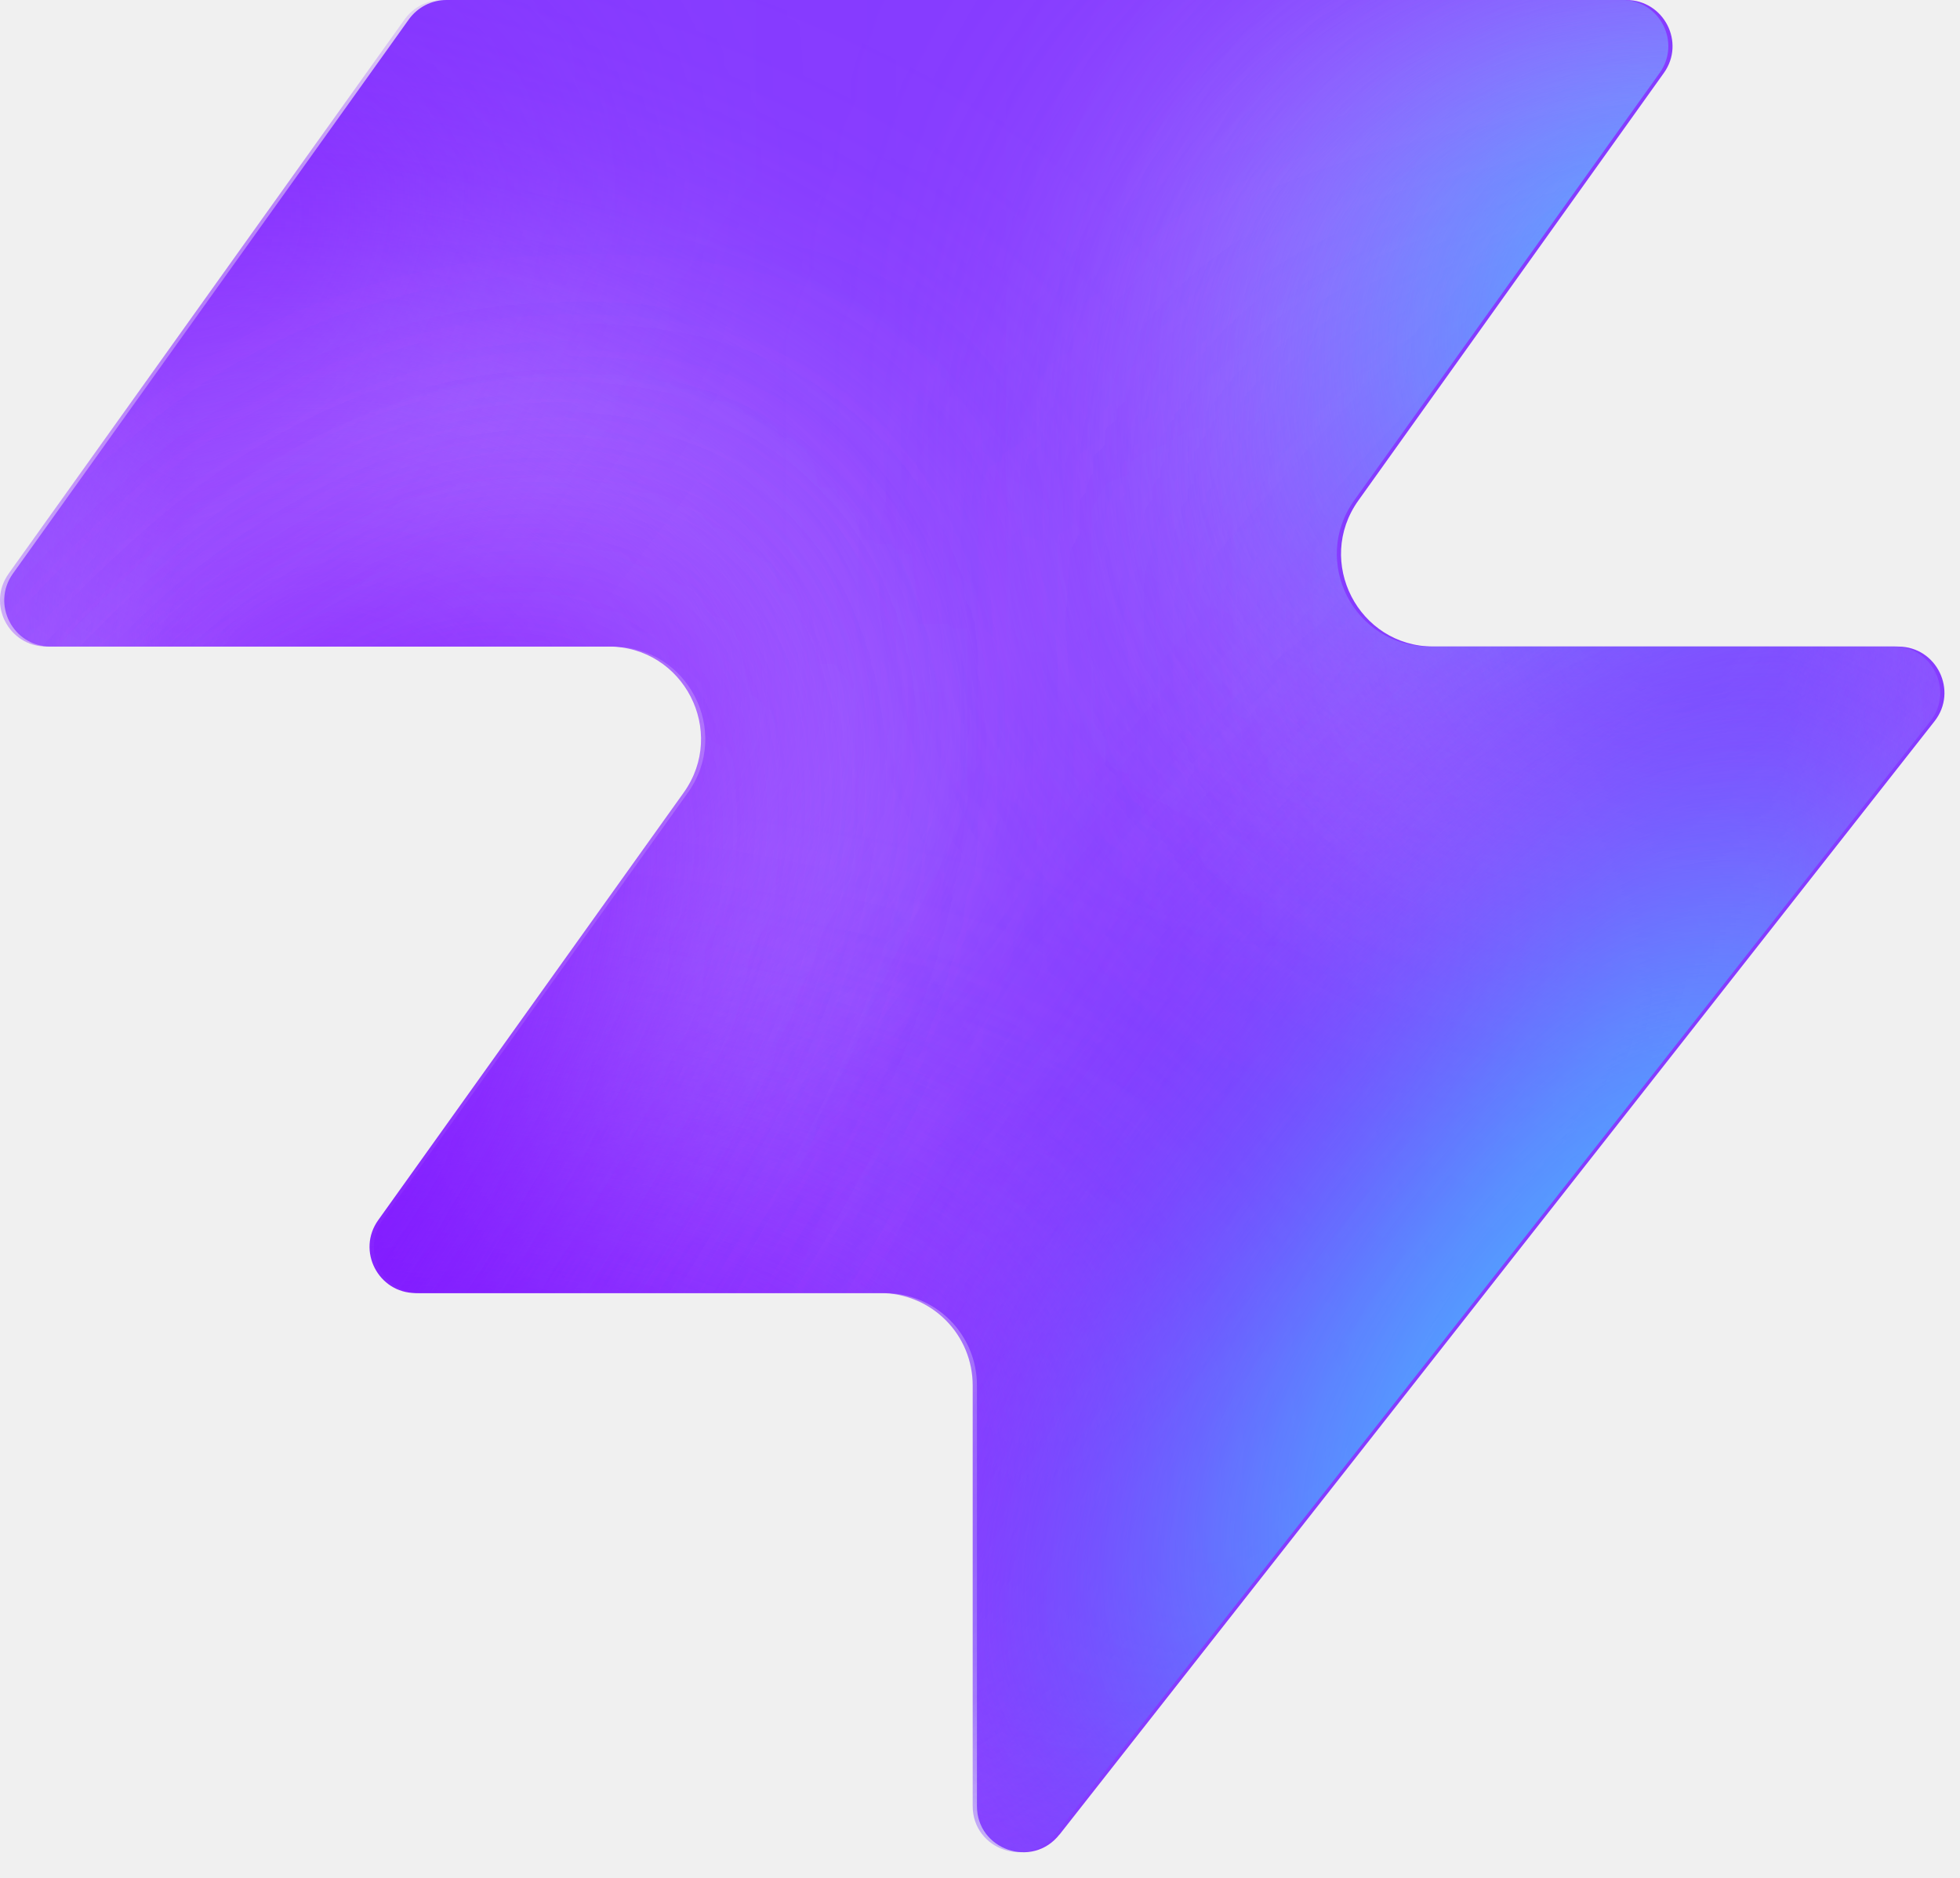
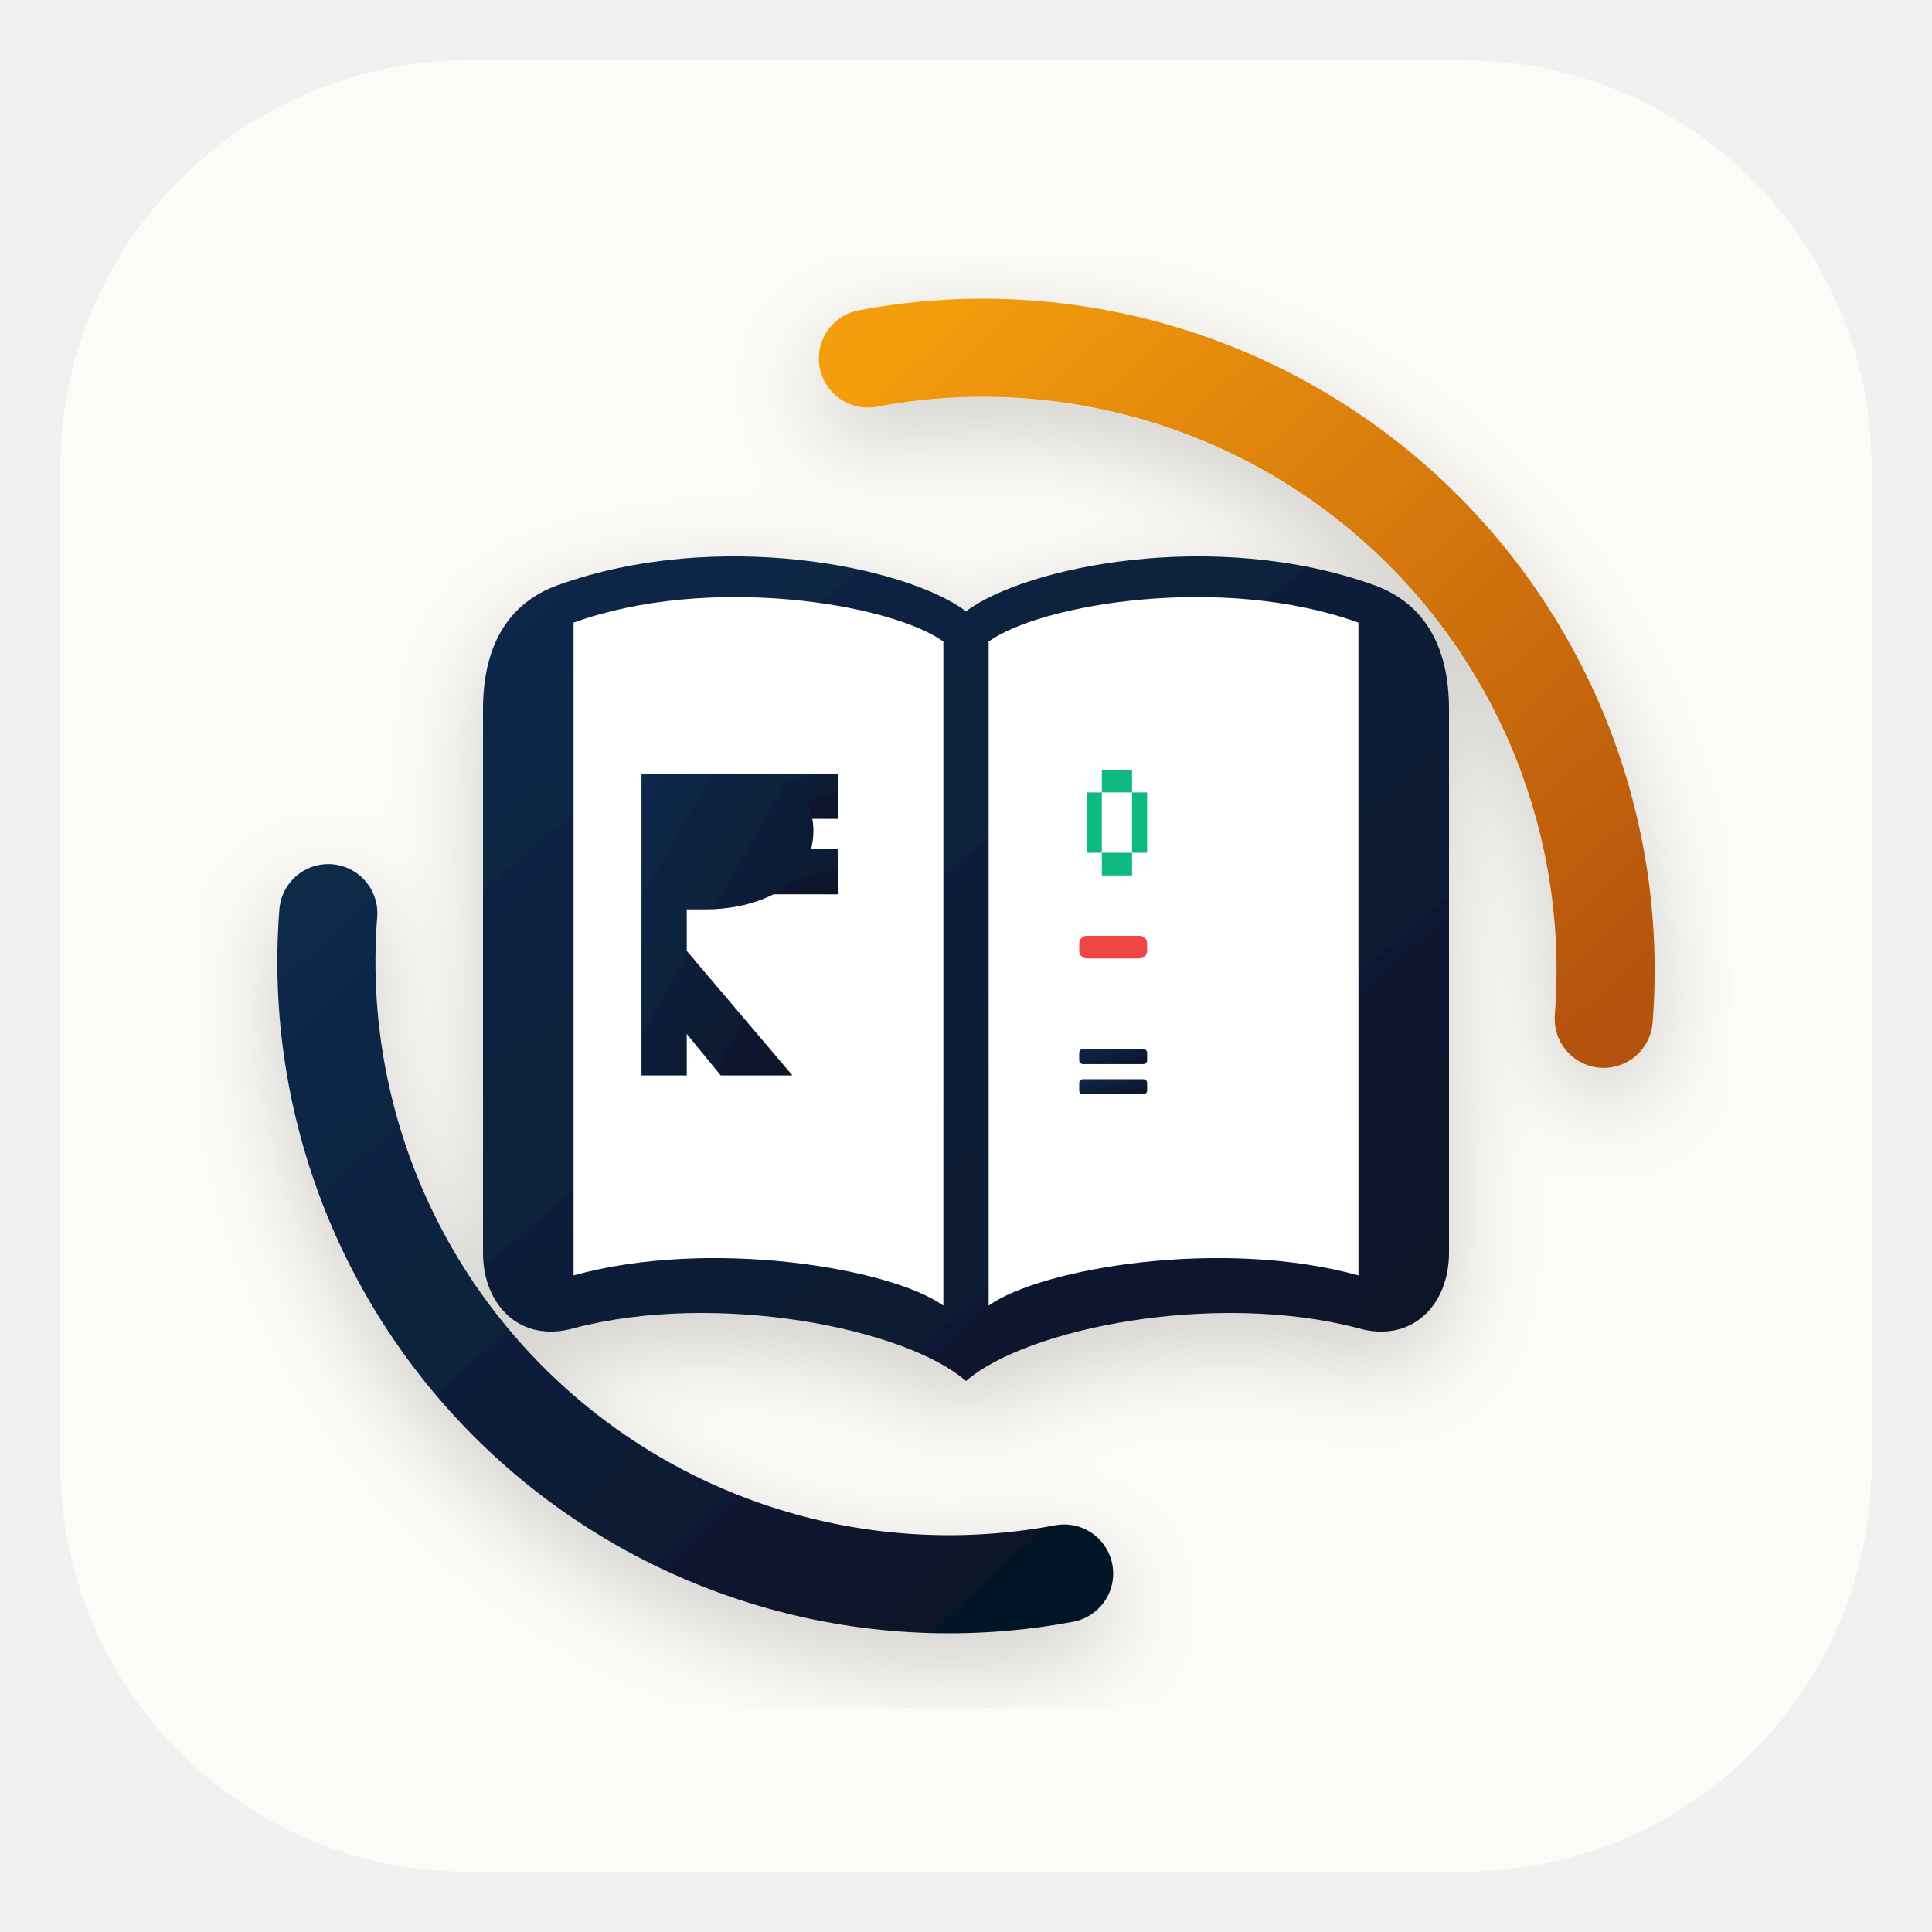
- <svg xmlns="http://www.w3.org/2000/svg" width="48" height="46" fill="none" viewBox="0 0 48 46">
-   <path fill="#863bff" d="M25.946 44.938c-.664.845-2.021.375-2.021-.698V33.937a2.26 2.26 0 0 0-2.262-2.262H10.287c-.92 0-1.456-1.04-.92-1.788l7.48-10.471c1.07-1.497 0-3.578-1.842-3.578H1.237c-.92 0-1.456-1.04-.92-1.788L10.013.474c.214-.297.556-.474.92-.474h28.894c.92 0 1.456 1.04.92 1.788l-7.48 10.471c-1.07 1.498 0 3.579 1.842 3.579h11.377c.943 0 1.473 1.088.89 1.83L25.947 44.94z" style="fill:#863bff;fill:color(display-p3 .525 .23 1);fill-opacity:1" />
-   <mask id="a" width="48" height="46" x="0" y="0" maskUnits="userSpaceOnUse" style="mask-type:alpha">
-     <path fill="#000" d="M25.842 44.938c-.664.844-2.021.375-2.021-.698V33.937a2.26 2.26 0 0 0-2.262-2.262H10.183c-.92 0-1.456-1.04-.92-1.788l7.48-10.471c1.07-1.498 0-3.579-1.842-3.579H1.133c-.92 0-1.456-1.04-.92-1.787L9.91.473c.214-.297.556-.474.92-.474h28.894c.92 0 1.456 1.04.92 1.788l-7.48 10.471c-1.07 1.498 0 3.578 1.842 3.578h11.377c.943 0 1.473 1.088.89 1.832L25.843 44.94z" style="fill:#000;fill-opacity:1" />
-   </mask>
-   <g mask="url(#a)">
-     <g filter="url(#b)">
-       <ellipse cx="5.508" cy="14.704" fill="#ede6ff" rx="5.508" ry="14.704" style="fill:#ede6ff;fill:color(display-p3 .927 .903 1);fill-opacity:1" transform="matrix(.00324 1 1 -.00324 -4.47 31.516)" />
-     </g>
-     <g filter="url(#c)">
-       <ellipse cx="10.399" cy="29.851" fill="#ede6ff" rx="10.399" ry="29.851" style="fill:#ede6ff;fill:color(display-p3 .927 .903 1);fill-opacity:1" transform="matrix(.00324 1 1 -.00324 -39.328 7.883)" />
-     </g>
-     <g filter="url(#d)">
-       <ellipse cx="5.508" cy="30.487" fill="#7e14ff" rx="5.508" ry="30.487" style="fill:#7e14ff;fill:color(display-p3 .492 .077 1);fill-opacity:1" transform="rotate(89.814 -25.913 -14.639)scale(1 -1)" />
-     </g>
-     <g filter="url(#e)">
-       <ellipse cx="5.508" cy="30.599" fill="#7e14ff" rx="5.508" ry="30.599" style="fill:#7e14ff;fill:color(display-p3 .492 .077 1);fill-opacity:1" transform="rotate(89.814 -32.644 -3.334)scale(1 -1)" />
-     </g>
-     <g filter="url(#f)">
-       <ellipse cx="5.508" cy="30.599" fill="#7e14ff" rx="5.508" ry="30.599" style="fill:#7e14ff;fill:color(display-p3 .492 .077 1);fill-opacity:1" transform="matrix(.00324 1 1 -.00324 -34.34 30.47)" />
-     </g>
-     <g filter="url(#g)">
-       <ellipse cx="14.072" cy="22.078" fill="#ede6ff" rx="14.072" ry="22.078" style="fill:#ede6ff;fill:color(display-p3 .927 .903 1);fill-opacity:1" transform="rotate(93.35 24.506 48.493)scale(-1 1)" />
-     </g>
-     <g filter="url(#h)">
-       <ellipse cx="3.47" cy="21.501" fill="#7e14ff" rx="3.47" ry="21.501" style="fill:#7e14ff;fill:color(display-p3 .492 .077 1);fill-opacity:1" transform="rotate(89.009 28.708 47.59)scale(-1 1)" />
-     </g>
-     <g filter="url(#i)">
-       <ellipse cx="3.47" cy="21.501" fill="#7e14ff" rx="3.47" ry="21.501" style="fill:#7e14ff;fill:color(display-p3 .492 .077 1);fill-opacity:1" transform="rotate(89.009 28.708 47.59)scale(-1 1)" />
-     </g>
-     <g filter="url(#j)">
-       <ellipse cx=".387" cy="8.972" fill="#7e14ff" rx="4.407" ry="29.108" style="fill:#7e14ff;fill:color(display-p3 .492 .077 1);fill-opacity:1" transform="rotate(39.51 .387 8.972)" />
-     </g>
-     <g filter="url(#k)">
-       <ellipse cx="47.523" cy="-6.092" fill="#7e14ff" rx="4.407" ry="29.108" style="fill:#7e14ff;fill:color(display-p3 .492 .077 1);fill-opacity:1" transform="rotate(37.892 47.523 -6.092)" />
-     </g>
-     <g filter="url(#l)">
-       <ellipse cx="41.412" cy="6.333" fill="#47bfff" rx="5.971" ry="9.665" style="fill:#47bfff;fill:color(display-p3 .28 .748 1);fill-opacity:1" transform="rotate(37.892 41.412 6.333)" />
-     </g>
-     <g filter="url(#m)">
-       <ellipse cx="-1.879" cy="38.332" fill="#7e14ff" rx="4.407" ry="29.108" style="fill:#7e14ff;fill:color(display-p3 .492 .077 1);fill-opacity:1" transform="rotate(37.892 -1.88 38.332)" />
-     </g>
-     <g filter="url(#n)">
-       <ellipse cx="-1.879" cy="38.332" fill="#7e14ff" rx="4.407" ry="29.108" style="fill:#7e14ff;fill:color(display-p3 .492 .077 1);fill-opacity:1" transform="rotate(37.892 -1.88 38.332)" />
-     </g>
-     <g filter="url(#o)">
-       <ellipse cx="35.651" cy="29.907" fill="#7e14ff" rx="4.407" ry="29.108" style="fill:#7e14ff;fill:color(display-p3 .492 .077 1);fill-opacity:1" transform="rotate(37.892 35.651 29.907)" />
-     </g>
-     <g filter="url(#p)">
-       <ellipse cx="38.418" cy="32.4" fill="#47bfff" rx="5.971" ry="15.297" style="fill:#47bfff;fill:color(display-p3 .28 .748 1);fill-opacity:1" transform="rotate(37.892 38.418 32.4)" />
-     </g>
-   </g>
+ <svg xmlns="http://www.w3.org/2000/svg" viewBox="0 0 512 512" width="100%" height="100%">
  <defs>
-     <filter id="b" width="60.045" height="41.654" x="-19.77" y="16.149" color-interpolation-filters="sRGB" filterUnits="userSpaceOnUse">
-       <feFlood flood-opacity="0" result="BackgroundImageFix" />
-       <feBlend in="SourceGraphic" in2="BackgroundImageFix" result="shape" />
-       <feGaussianBlur result="effect1_foregroundBlur_2002_17158" stdDeviation="7.659" />
-     </filter>
-     <filter id="c" width="90.34" height="51.437" x="-54.613" y="-7.533" color-interpolation-filters="sRGB" filterUnits="userSpaceOnUse">
-       <feFlood flood-opacity="0" result="BackgroundImageFix" />
-       <feBlend in="SourceGraphic" in2="BackgroundImageFix" result="shape" />
-       <feGaussianBlur result="effect1_foregroundBlur_2002_17158" stdDeviation="7.659" />
-     </filter>
-     <filter id="d" width="79.355" height="29.4" x="-49.64" y="2.03" color-interpolation-filters="sRGB" filterUnits="userSpaceOnUse">
-       <feFlood flood-opacity="0" result="BackgroundImageFix" />
-       <feBlend in="SourceGraphic" in2="BackgroundImageFix" result="shape" />
-       <feGaussianBlur result="effect1_foregroundBlur_2002_17158" stdDeviation="4.596" />
-     </filter>
-     <filter id="e" width="79.579" height="29.4" x="-45.045" y="20.029" color-interpolation-filters="sRGB" filterUnits="userSpaceOnUse">
-       <feFlood flood-opacity="0" result="BackgroundImageFix" />
-       <feBlend in="SourceGraphic" in2="BackgroundImageFix" result="shape" />
-       <feGaussianBlur result="effect1_foregroundBlur_2002_17158" stdDeviation="4.596" />
-     </filter>
-     <filter id="f" width="79.579" height="29.4" x="-43.513" y="21.178" color-interpolation-filters="sRGB" filterUnits="userSpaceOnUse">
-       <feFlood flood-opacity="0" result="BackgroundImageFix" />
-       <feBlend in="SourceGraphic" in2="BackgroundImageFix" result="shape" />
-       <feGaussianBlur result="effect1_foregroundBlur_2002_17158" stdDeviation="4.596" />
-     </filter>
-     <filter id="g" width="74.749" height="58.852" x="15.756" y="-17.901" color-interpolation-filters="sRGB" filterUnits="userSpaceOnUse">
-       <feFlood flood-opacity="0" result="BackgroundImageFix" />
-       <feBlend in="SourceGraphic" in2="BackgroundImageFix" result="shape" />
-       <feGaussianBlur result="effect1_foregroundBlur_2002_17158" stdDeviation="7.659" />
-     </filter>
-     <filter id="h" width="61.377" height="25.362" x="23.548" y="2.284" color-interpolation-filters="sRGB" filterUnits="userSpaceOnUse">
-       <feFlood flood-opacity="0" result="BackgroundImageFix" />
-       <feBlend in="SourceGraphic" in2="BackgroundImageFix" result="shape" />
-       <feGaussianBlur result="effect1_foregroundBlur_2002_17158" stdDeviation="4.596" />
-     </filter>
-     <filter id="i" width="61.377" height="25.362" x="23.548" y="2.284" color-interpolation-filters="sRGB" filterUnits="userSpaceOnUse">
-       <feFlood flood-opacity="0" result="BackgroundImageFix" />
-       <feBlend in="SourceGraphic" in2="BackgroundImageFix" result="shape" />
-       <feGaussianBlur result="effect1_foregroundBlur_2002_17158" stdDeviation="4.596" />
-     </filter>
-     <filter id="j" width="56.045" height="63.649" x="-27.636" y="-22.853" color-interpolation-filters="sRGB" filterUnits="userSpaceOnUse">
-       <feFlood flood-opacity="0" result="BackgroundImageFix" />
-       <feBlend in="SourceGraphic" in2="BackgroundImageFix" result="shape" />
-       <feGaussianBlur result="effect1_foregroundBlur_2002_17158" stdDeviation="4.596" />
-     </filter>
-     <filter id="k" width="54.814" height="64.646" x="20.116" y="-38.415" color-interpolation-filters="sRGB" filterUnits="userSpaceOnUse">
-       <feFlood flood-opacity="0" result="BackgroundImageFix" />
-       <feBlend in="SourceGraphic" in2="BackgroundImageFix" result="shape" />
-       <feGaussianBlur result="effect1_foregroundBlur_2002_17158" stdDeviation="4.596" />
-     </filter>
-     <filter id="l" width="33.541" height="35.313" x="24.641" y="-11.323" color-interpolation-filters="sRGB" filterUnits="userSpaceOnUse">
-       <feFlood flood-opacity="0" result="BackgroundImageFix" />
-       <feBlend in="SourceGraphic" in2="BackgroundImageFix" result="shape" />
-       <feGaussianBlur result="effect1_foregroundBlur_2002_17158" stdDeviation="4.596" />
-     </filter>
-     <filter id="m" width="54.814" height="64.646" x="-29.286" y="6.009" color-interpolation-filters="sRGB" filterUnits="userSpaceOnUse">
-       <feFlood flood-opacity="0" result="BackgroundImageFix" />
-       <feBlend in="SourceGraphic" in2="BackgroundImageFix" result="shape" />
-       <feGaussianBlur result="effect1_foregroundBlur_2002_17158" stdDeviation="4.596" />
-     </filter>
-     <filter id="n" width="54.814" height="64.646" x="-29.286" y="6.009" color-interpolation-filters="sRGB" filterUnits="userSpaceOnUse">
-       <feFlood flood-opacity="0" result="BackgroundImageFix" />
-       <feBlend in="SourceGraphic" in2="BackgroundImageFix" result="shape" />
-       <feGaussianBlur result="effect1_foregroundBlur_2002_17158" stdDeviation="4.596" />
-     </filter>
-     <filter id="o" width="54.814" height="64.646" x="8.244" y="-2.416" color-interpolation-filters="sRGB" filterUnits="userSpaceOnUse">
-       <feFlood flood-opacity="0" result="BackgroundImageFix" />
-       <feBlend in="SourceGraphic" in2="BackgroundImageFix" result="shape" />
-       <feGaussianBlur result="effect1_foregroundBlur_2002_17158" stdDeviation="4.596" />
-     </filter>
-     <filter id="p" width="39.409" height="43.623" x="18.713" y="10.588" color-interpolation-filters="sRGB" filterUnits="userSpaceOnUse">
-       <feFlood flood-opacity="0" result="BackgroundImageFix" />
-       <feBlend in="SourceGraphic" in2="BackgroundImageFix" result="shape" />
-       <feGaussianBlur result="effect1_foregroundBlur_2002_17158" stdDeviation="4.596" />
+     <linearGradient id="gold-grad" x1="0%" y1="0%" x2="100%" y2="100%">
+       <stop offset="0%" stop-color="#f59e0b" />
+       <stop offset="100%" stop-color="#b45309" />
+     </linearGradient>
+     <linearGradient id="navy-grad" x1="0%" y1="0%" x2="100%" y2="100%">
+       <stop offset="0%" stop-color="#0f294a" />
+       <stop offset="100%" stop-color="#061325" />
+     </linearGradient>
+     <filter id="shadow" x="-10%" y="-10%" width="120%" height="120%">
+       <feDropShadow dx="0" dy="8" stdDeviation="12" flood-color="#000000" flood-opacity="0.18" />
    </filter>
  </defs>
+   <rect x="16" y="16" width="480" height="480" rx="108" fill="#fdfbf7" />
+   <g transform="translate(0, 0)" filter="url(#shadow)">
+     <path d="M 230,95 A 165,165 0 0,1 425,270" fill="none" stroke="url(#gold-grad)" stroke-width="26" stroke-linecap="round" />
+     <path d="M 282,417 A 165,165 0 0,1 87,242" fill="none" stroke="url(#navy-grad)" stroke-width="26" stroke-linecap="round" />
+     <path d="M 148,155 C 190,140 240,150 256,162 C 272,150 322,140 364,155 C 378,160 384,172 384,188 L 384,332 C 384,346 374,356 360,352 C 322,342 272,352 256,366 C 240,352 190,342 152,352 C 138,356 128,346 128,332 L 128,188 C 128,172 134,160 148,155 Z" fill="url(#navy-grad)" />
+     <path d="M 152,165 C 188,152 236,160 250,170 L 250,346 C 236,336 188,328 152,338 Z" fill="#ffffff" />
+     <path d="M 360,165 C 324,152 276,160 262,170 L 262,346 C 276,336 324,328 360,338 Z" fill="#ffffff" />
+     <path d="M 256,164 L 256,358" stroke="url(#navy-grad)" stroke-width="5" stroke-linecap="round" />
+     <g fill="url(#navy-grad)">
+       <path d="M 182,205 H 222 V 217 H 182 Z" />
+       <path d="M 182,225 H 222 V 237 H 182 Z" />
+       <path d="M 182,205 H 197 C 215,205 218,218 214,228 C 210,237 198,241 187,241 H 182 V 252 L 210,285 H 191 L 182,274 V 285 H 170 V 205 H 182 Z" />
+       <line x1="170" y1="298" x2="225" y2="298" stroke="url(#navy-grad)" stroke-width="5" stroke-linecap="round" />
+     </g>
+     <path d="M 288,210 H 304 V 226 H 288 Z M 292,204 V 232 H 300 V 204 Z" fill="#10b981" />
+     <line x1="316" y1="218" x2="348" y2="218" stroke="url(#navy-grad)" stroke-width="5" stroke-linecap="round" />
+     <rect x="286" y="248" width="18" height="6" rx="2" fill="#ef4444" />
+     <line x1="316" y1="251" x2="348" y2="251" stroke="url(#navy-grad)" stroke-width="5" stroke-linecap="round" />
+     <rect x="286" y="278" width="18" height="4" rx="1" fill="url(#navy-grad)" />
+     <rect x="286" y="286" width="18" height="4" rx="1" fill="url(#navy-grad)" />
+     <line x1="316" y1="284" x2="348" y2="284" stroke="url(#navy-grad)" stroke-width="5" stroke-linecap="round" />
+   </g>
</svg>
